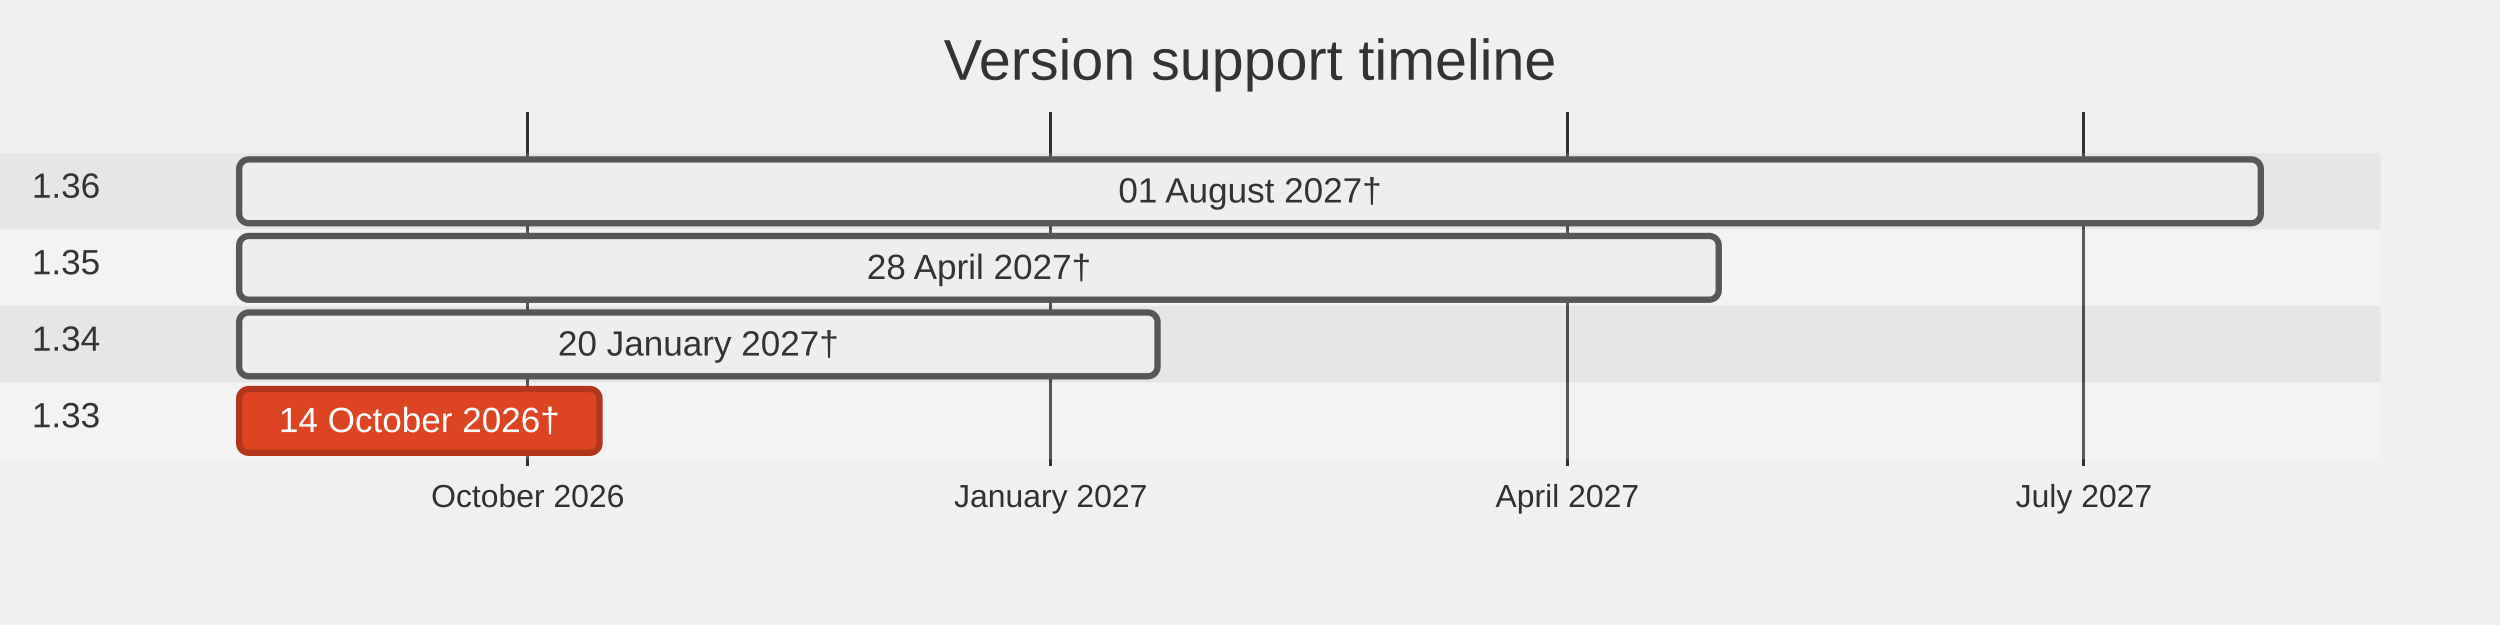
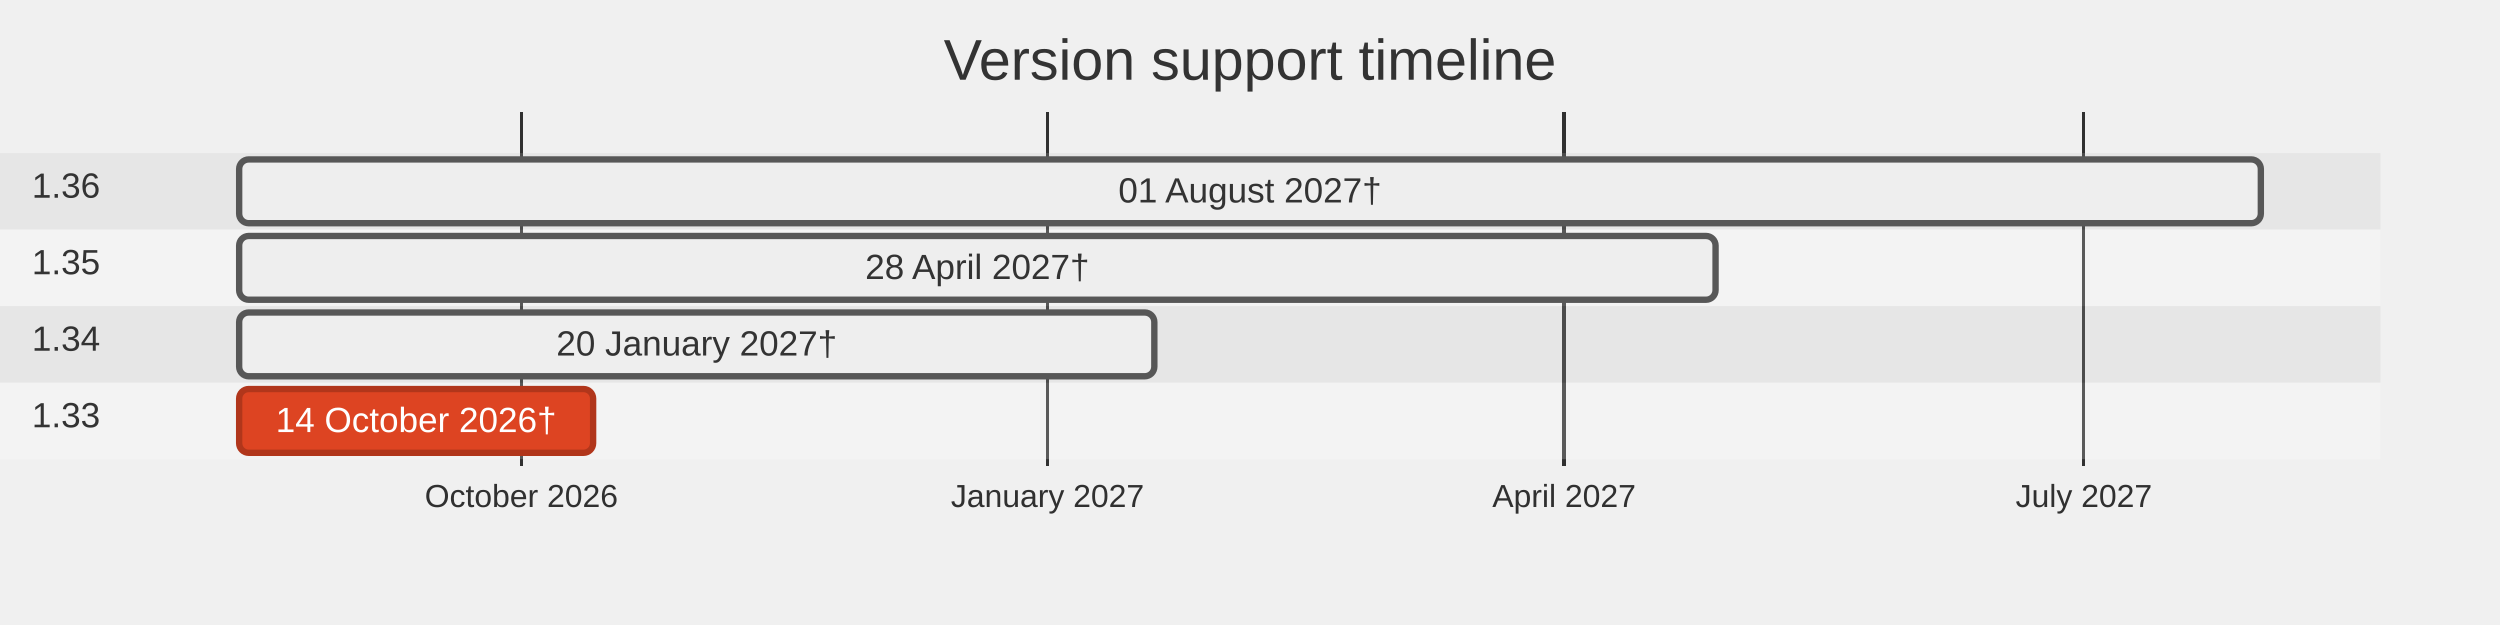
<svg xmlns="http://www.w3.org/2000/svg" id="my-svg" width="100%" viewBox="0 0 784 196" style="max-width: 784px; background-color: white;" role="graphics-document document" aria-roledescription="gantt">
  <style>#my-svg{font-family:"trebuchet ms",verdana,arial,sans-serif;font-size:16px;fill:#000000;}@keyframes edge-animation-frame{from{stroke-dashoffset:0;}}@keyframes dash{to{stroke-dashoffset:0;}}#my-svg .edge-animation-slow{stroke-dasharray:9,5!important;stroke-dashoffset:900;animation:dash 50s linear infinite;stroke-linecap:round;}#my-svg .edge-animation-fast{stroke-dasharray:9,5!important;stroke-dashoffset:900;animation:dash 20s linear infinite;stroke-linecap:round;}#my-svg .error-icon{fill:#552222;}#my-svg .error-text{fill:#552222;stroke:#552222;}#my-svg .edge-thickness-normal{stroke-width:1px;}#my-svg .edge-thickness-thick{stroke-width:3.5px;}#my-svg .edge-pattern-solid{stroke-dasharray:0;}#my-svg .edge-thickness-invisible{stroke-width:0;fill:none;}#my-svg .edge-pattern-dashed{stroke-dasharray:3;}#my-svg .edge-pattern-dotted{stroke-dasharray:2;}#my-svg .marker{fill:#666;stroke:#666;}#my-svg .marker.cross{stroke:#666;}#my-svg svg{font-family:"trebuchet ms",verdana,arial,sans-serif;font-size:16px;}#my-svg p{margin:0;}#my-svg .mermaid-main-font{font-family:"trebuchet ms",verdana,arial,sans-serif;}#my-svg .exclude-range{fill:#eeeeee;}#my-svg .section{stroke:none;opacity:0.2;}#my-svg .section0{fill:hsl(0, 0%, 73.922%);}#my-svg .section2{fill:hsl(0, 0%, 73.922%);}#my-svg .section1,#my-svg .section3{fill:white;opacity:0.2;}#my-svg .sectionTitle0{fill:#333;}#my-svg .sectionTitle1{fill:#333;}#my-svg .sectionTitle2{fill:#333;}#my-svg .sectionTitle3{fill:#333;}#my-svg .sectionTitle{text-anchor:start;font-family:"trebuchet ms",verdana,arial,sans-serif;}#my-svg .grid .tick{stroke:hsl(0, 0%, 90%);opacity:0.8;shape-rendering:crispEdges;}#my-svg .grid .tick text{font-family:"trebuchet ms",verdana,arial,sans-serif;fill:#000000;}#my-svg .grid path{stroke-width:0;}#my-svg .today{fill:none;stroke:#d42;stroke-width:2px;}#my-svg .task{stroke-width:2;}#my-svg .taskText{text-anchor:middle;font-family:"trebuchet ms",verdana,arial,sans-serif;}#my-svg .taskTextOutsideRight{fill:#333;text-anchor:start;font-family:"trebuchet ms",verdana,arial,sans-serif;}#my-svg .taskTextOutsideLeft{fill:#333;text-anchor:end;}#my-svg .task.clickable{cursor:pointer;}#my-svg .taskText.clickable{cursor:pointer;fill:#003163!important;font-weight:bold;}#my-svg .taskTextOutsideLeft.clickable{cursor:pointer;fill:#003163!important;font-weight:bold;}#my-svg .taskTextOutsideRight.clickable{cursor:pointer;fill:#003163!important;font-weight:bold;}#my-svg .taskText0,#my-svg .taskText1,#my-svg .taskText2,#my-svg .taskText3{fill:white;}#my-svg .task0,#my-svg .task1,#my-svg .task2,#my-svg .task3{fill:#707070;stroke:hsl(0, 0%, 33.922%);}#my-svg .taskTextOutside0,#my-svg .taskTextOutside2{fill:#333;}#my-svg .taskTextOutside1,#my-svg .taskTextOutside3{fill:#333;}#my-svg .active0,#my-svg .active1,#my-svg .active2,#my-svg .active3{fill:#eee;stroke:hsl(0, 0%, 33.922%);}#my-svg .activeText0,#my-svg .activeText1,#my-svg .activeText2,#my-svg .activeText3{fill:#333!important;}#my-svg .done0,#my-svg .done1,#my-svg .done2,#my-svg .done3{stroke:#666;fill:#bbb;stroke-width:2;}#my-svg .doneText0,#my-svg .doneText1,#my-svg .doneText2,#my-svg .doneText3{fill:#333!important;}#my-svg .doneText0.taskTextOutsideLeft,#my-svg .doneText0.taskTextOutsideRight,#my-svg .doneText1.taskTextOutsideLeft,#my-svg .doneText1.taskTextOutsideRight,#my-svg .doneText2.taskTextOutsideLeft,#my-svg .doneText2.taskTextOutsideRight,#my-svg .doneText3.taskTextOutsideLeft,#my-svg .doneText3.taskTextOutsideRight{fill:#333!important;}#my-svg .crit0,#my-svg .crit1,#my-svg .crit2,#my-svg .crit3{stroke:hsl(10.909, 73.333%, 40%);fill:#d42;stroke-width:2;}#my-svg .activeCrit0,#my-svg .activeCrit1,#my-svg .activeCrit2,#my-svg .activeCrit3{stroke:hsl(10.909, 73.333%, 40%);fill:#eee;stroke-width:2;}#my-svg .doneCrit0,#my-svg .doneCrit1,#my-svg .doneCrit2,#my-svg .doneCrit3{stroke:hsl(10.909, 73.333%, 40%);fill:#bbb;stroke-width:2;cursor:pointer;shape-rendering:crispEdges;}#my-svg .milestone{transform:rotate(45deg) scale(0.8,0.8);}#my-svg .milestoneText{font-style:italic;}#my-svg .doneCritText0,#my-svg .doneCritText1,#my-svg .doneCritText2,#my-svg .doneCritText3{fill:#333!important;}#my-svg .doneCritText0.taskTextOutsideLeft,#my-svg .doneCritText0.taskTextOutsideRight,#my-svg .doneCritText1.taskTextOutsideLeft,#my-svg .doneCritText1.taskTextOutsideRight,#my-svg .doneCritText2.taskTextOutsideLeft,#my-svg .doneCritText2.taskTextOutsideRight,#my-svg .doneCritText3.taskTextOutsideLeft,#my-svg .doneCritText3.taskTextOutsideRight{fill:#333!important;}#my-svg .vert{stroke:#d42;}#my-svg .vertText{font-size:15px;text-anchor:middle;fill:#d42!important;}#my-svg .activeCritText0,#my-svg .activeCritText1,#my-svg .activeCritText2,#my-svg .activeCritText3{fill:#333!important;}#my-svg .titleText{text-anchor:middle;font-size:18px;fill:#333;font-family:"trebuchet ms",verdana,arial,sans-serif;}#my-svg .node .neo-node{stroke:#999;}#my-svg [data-look="neo"].node rect,#my-svg [data-look="neo"].cluster rect,#my-svg [data-look="neo"].node polygon{stroke:url(#my-svg-gradient);filter:drop-shadow( 1px 2px 2px rgba(185,185,185,1));}#my-svg [data-look="neo"].swimlane.cluster rect{filter:none;}#my-svg [data-look="neo"].node path{stroke:url(#my-svg-gradient);stroke-width:1px;}#my-svg [data-look="neo"].node .outer-path{filter:drop-shadow( 1px 2px 2px rgba(185,185,185,1));}#my-svg [data-look="neo"].node .neo-line path{stroke:#999;filter:none;}#my-svg [data-look="neo"].node circle{stroke:url(#my-svg-gradient);filter:drop-shadow( 1px 2px 2px rgba(185,185,185,1));}#my-svg [data-look="neo"].node circle .state-start{fill:#000000;}#my-svg [data-look="neo"].icon-shape .icon{fill:url(#my-svg-gradient);filter:drop-shadow( 1px 2px 2px rgba(185,185,185,1));}#my-svg [data-look="neo"].icon-shape .icon-neo path{stroke:url(#my-svg-gradient);filter:drop-shadow( 1px 2px 2px rgba(185,185,185,1));}#my-svg :root{--mermaid-font-family:"trebuchet ms",verdana,arial,sans-serif;}</style>
  <g />
  <g class="grid" transform="translate(75, 146)" fill="none" font-size="10" font-family="sans-serif" text-anchor="middle">
    <path class="domain" stroke="currentColor" d="M0.5,-111V0.5H634.5V-111" />
-     <g class="tick" opacity="1" transform="translate(90.5,0)">
+     <g class="tick" opacity="1" transform="translate(88.5,0)">
      <line stroke="currentColor" y2="-111" />
      <text fill="#000" y="3" dy="1em" stroke="none" font-size="10" style="text-anchor: middle;"> October 2026</text>
    </g>
-     <g class="tick" opacity="1" transform="translate(254.5,0)">
+     <g class="tick" opacity="1" transform="translate(253.5,0)">
      <line stroke="currentColor" y2="-111" />
      <text fill="#000" y="3" dy="1em" stroke="none" font-size="10" style="text-anchor: middle;"> January 2027</text>
    </g>
-     <g class="tick" opacity="1" transform="translate(416.5,0)">
+     <g class="tick" opacity="1" transform="translate(415.5,0)">
      <line stroke="currentColor" y2="-111" />
      <text fill="#000" y="3" dy="1em" stroke="none" font-size="10" style="text-anchor: middle;"> April 2027</text>
    </g>
    <g class="tick" opacity="1" transform="translate(578.5,0)">
      <line stroke="currentColor" y2="-111" />
      <text fill="#000" y="3" dy="1em" stroke="none" font-size="10" style="text-anchor: middle;"> July 2027</text>
    </g>
  </g>
  <g>
    <rect x="0" y="48" width="746.5" height="24" class="section section0" />
    <rect x="0" y="72" width="746.5" height="24" class="section section1" />
    <rect x="0" y="96" width="746.5" height="24" class="section section2" />
    <rect x="0" y="120" width="746.5" height="24" class="section section3" />
  </g>
  <g>
    <rect id="my-svg-task1" rx="3" ry="3" x="75" y="50" width="634" height="20" transform-origin="392px 60px" class="task active0" />
-     <rect id="my-svg-task2" rx="3" ry="3" x="75" y="74" width="464" height="20" transform-origin="307px 84px" class="task active1" />
-     <rect id="my-svg-task3" rx="3" ry="3" x="75" y="98" width="288" height="20" transform-origin="219px 108px" class="task active2" />
-     <rect id="my-svg-task4" rx="3" ry="3" x="75" y="122" width="113" height="20" transform-origin="131.5px 132px" class="task crit3" />
+     <rect id="my-svg-task2" rx="3" ry="3" x="75" y="74" width="463" height="20" transform-origin="306.5px 84px" class="task active1" />
+     <rect id="my-svg-task3" rx="3" ry="3" x="75" y="98" width="287" height="20" transform-origin="218.5px 108px" class="task active2" />
+     <rect id="my-svg-task4" rx="3" ry="3" x="75" y="122" width="111" height="20" transform-origin="130.5px 132px" class="task crit3" />
    <text id="my-svg-task1-text" font-size="11" x="392" y="63.5" class="taskText taskText0 activeText0 width-93.47900390625">01 August 2027†     </text>
-     <text id="my-svg-task2-text" font-size="11" x="307" y="87.5" class="taskText taskText1 activeText1 width-80.12646484375">28 April 2027†      </text>
-     <text id="my-svg-task3-text" font-size="11" x="219" y="111.5" class="taskText taskText2 activeText2 width-96.685546875">20 January 2027†    </text>
-     <text id="my-svg-task4-text" font-size="11" x="131.5" y="135.5" class="taskText taskText3  critText3 width-99.005859375">14 October 2026†    </text>
+     <text id="my-svg-task2-text" font-size="11" x="306.5" y="87.5" class="taskText taskText1 activeText1 width-80.12646484375">28 April 2027†      </text>
+     <text id="my-svg-task3-text" font-size="11" x="218.5" y="111.5" class="taskText taskText2 activeText2 width-96.685546875">20 January 2027†    </text>
+     <text id="my-svg-task4-text" font-size="11" x="130.5" y="135.5" class="taskText taskText3  critText3 width-99.005859375">14 October 2026†    </text>
  </g>
  <g>
    <text dy="0em" x="10" y="62" font-size="11" class="sectionTitle sectionTitle0">
      <tspan alignment-baseline="central" x="10">1.36</tspan>
    </text>
    <text dy="0em" x="10" y="86" font-size="11" class="sectionTitle sectionTitle1">
      <tspan alignment-baseline="central" x="10">1.35</tspan>
    </text>
    <text dy="0em" x="10" y="110" font-size="11" class="sectionTitle sectionTitle2">
      <tspan alignment-baseline="central" x="10">1.34</tspan>
    </text>
    <text dy="0em" x="10" y="134" font-size="11" class="sectionTitle sectionTitle3">
      <tspan alignment-baseline="central" x="10">1.33</tspan>
    </text>
  </g>
  <text x="392" y="25" class="titleText">Version support timeline</text>
</svg>
